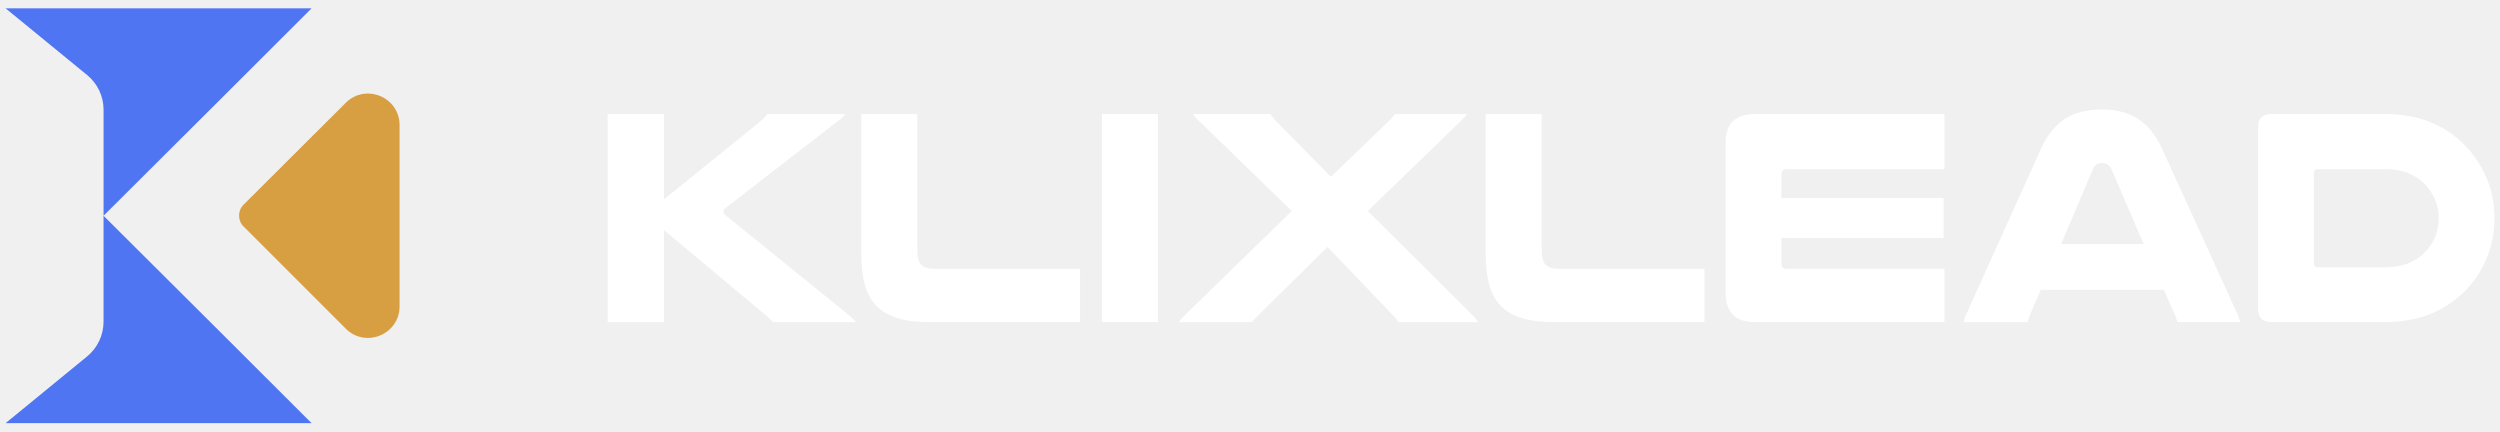
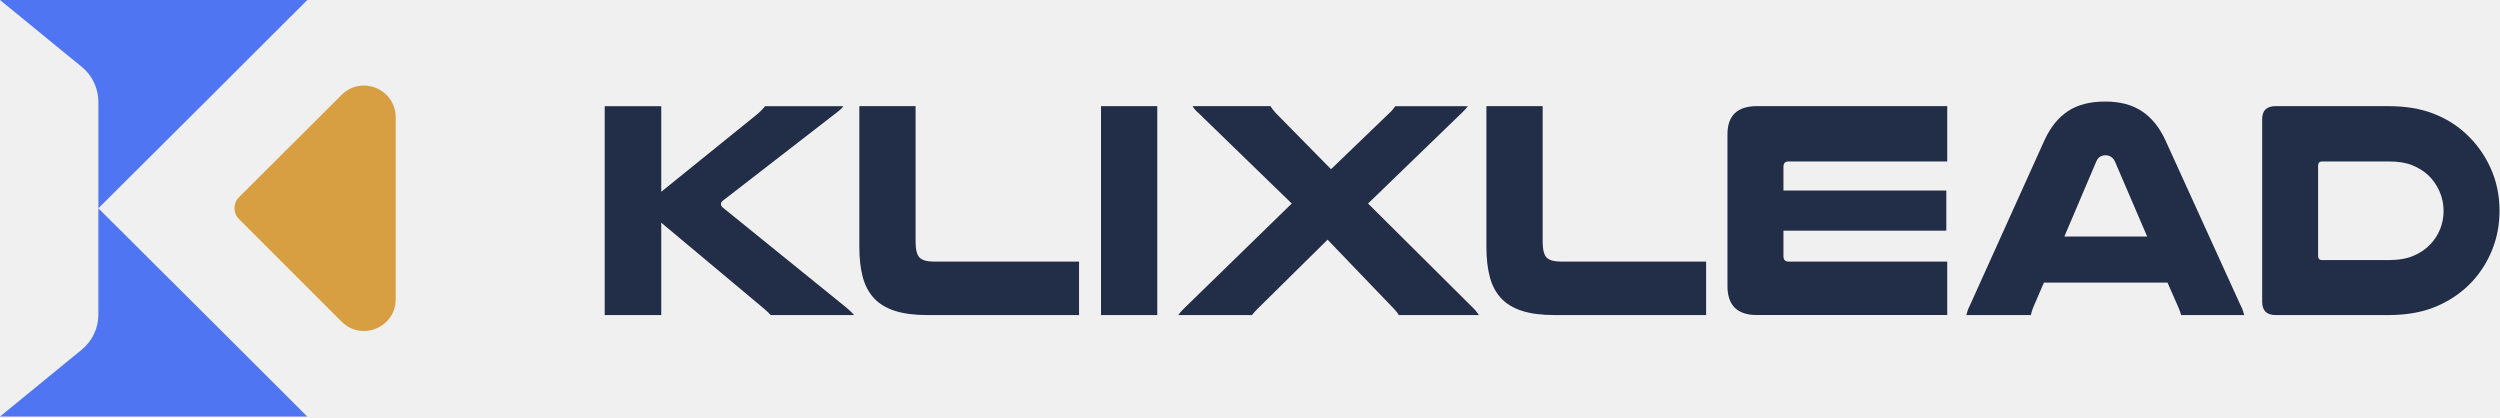
- <svg xmlns="http://www.w3.org/2000/svg" version="1.1" id="Layer_1" x="0px" y="0px" viewBox="0 0 763.26 131.74" style="enable-background:new 0 0 763.26 131.74;" xml:space="preserve">
-   <style type="text/css">
- 	.st0{fill:#4F75F2;}
- 	.st1{fill:#D89F42;}
- 	.st2{fill:#FFFFFF;}
- </style>
-   <g>
-     <path class="st0" d="M65.2,32.42L95.12,2.55H1.71l3.81,3.11l13.26,10.85l7.81,6.39c3.18,2.6,5.03,6.5,5.03,10.61v32.35l32.95-32.82   L65.2,32.42z" />
-     <path class="st0" d="M64.56,98.69L31.61,65.87v32.35c0,4.11-1.85,8.01-5.03,10.61l-7.81,6.39L5.51,126.08l-3.81,3.11h93.42   L65.2,99.32L64.56,98.69z" />
-     <path class="st1" d="M105.56,31.39L74.37,62.48c-1.85,1.84-1.85,4.84,0,6.68l31.18,31.17c6.07,6.07,16.44,1.77,16.44-6.81V38.21   C121.99,29.64,111.63,25.34,105.56,31.39z" />
-     <g>
-       <path class="st2" d="M202.72,34.82v26.03l28.94-23.39c1-0.81,1.88-1.69,2.63-2.63h23.77c-0.19,0.31-0.44,0.61-0.75,0.89    c-0.31,0.28-0.63,0.55-0.94,0.8l-34.95,27.06c-0.38,0.31-0.56,0.66-0.56,1.03c0,0.38,0.19,0.72,0.56,1.03l37.49,30.35    c0.44,0.38,0.86,0.75,1.27,1.13c0.41,0.38,0.8,0.78,1.17,1.22h-25.37c-0.63-0.75-1.57-1.63-2.82-2.63l-30.44-25.46v28.09h-17.19    V34.82H202.72z" />
-       <path class="st2" d="M283.62,98.33c-3.88,0-7.16-0.42-9.82-1.27s-4.79-2.13-6.39-3.85s-2.74-3.88-3.43-6.48    c-0.69-2.6-1.03-5.62-1.03-9.07V34.82h17.1v41.25c0,2.32,0.39,3.9,1.17,4.74s2.27,1.27,4.46,1.27h44.06v16.25H283.62z" />
-       <path class="st2" d="M353.52,34.82v63.51h-17.1V34.82H353.52z" />
-       <path class="st2" d="M447.94,34.82c-0.56,0.75-1.19,1.44-1.88,2.07l-28.47,27.53l32.13,31.94c0.31,0.31,0.59,0.64,0.85,0.99    c0.25,0.34,0.5,0.67,0.75,0.99h-24.33c-0.44-0.69-0.94-1.32-1.5-1.88l-20.2-21.05l-21.33,21.05c-0.31,0.31-0.61,0.63-0.89,0.94    c-0.28,0.31-0.55,0.63-0.8,0.94h-22.36c0.25-0.38,0.5-0.71,0.75-0.99c0.25-0.28,0.56-0.61,0.94-0.99l32.79-31.94l-28.37-27.53    c-0.75-0.63-1.35-1.32-1.79-2.07h23.68c0.44,0.69,0.97,1.38,1.6,2.07l16.82,17.1l17.76-17.1c0.38-0.31,0.71-0.66,0.99-1.03    c0.28-0.38,0.55-0.72,0.8-1.03H447.94z" />
-       <path class="st2" d="M474.25,98.33c-3.88,0-7.16-0.42-9.82-1.27s-4.79-2.13-6.39-3.85s-2.74-3.88-3.43-6.48    c-0.69-2.6-1.03-5.62-1.03-9.07V34.82h17.1v41.25c0,2.32,0.39,3.9,1.17,4.74s2.27,1.27,4.46,1.27h44.06v16.25H474.25z" />
-       <path class="st2" d="M593.66,34.82v16.82h-48.29c-1,0-1.5,0.53-1.5,1.6v7.23h49.51v12.21h-49.51v7.7c0,1.13,0.5,1.69,1.5,1.69    h48.29v16.25h-57.88c-5.95,0-8.93-2.94-8.93-8.83V43.37c0-5.7,3.01-8.55,9.02-8.55H593.66z" />
-       <path class="st2" d="M682.92,95.51c0.25,0.5,0.45,0.97,0.61,1.41c0.16,0.44,0.3,0.91,0.42,1.41h-19.17    c-0.13-0.44-0.25-0.83-0.38-1.17c-0.12-0.34-0.25-0.67-0.38-0.99l-3.38-7.7h-37.58l-3.29,7.61c-0.13,0.38-0.25,0.75-0.38,1.13    c-0.12,0.38-0.22,0.75-0.28,1.13h-19.64c0.12-0.5,0.27-0.97,0.42-1.41c0.15-0.44,0.36-0.91,0.61-1.41l22.74-50.36    c1.81-3.95,4.2-6.89,7.14-8.83c2.95-1.94,6.7-2.91,11.28-2.91c4.45,0,8.16,0.97,11.13,2.91c2.97,1.94,5.37,4.89,7.19,8.83    L682.92,95.51z M654.45,74.47l-9.77-22.74c-0.31-0.69-0.72-1.19-1.22-1.5c-0.5-0.31-1.07-0.47-1.69-0.47    c-0.56,0-1.1,0.14-1.6,0.42c-0.5,0.28-0.91,0.8-1.22,1.55l-9.68,22.74H654.45z" />
-       <path class="st2" d="M727.83,34.82c5.13,0,9.63,0.74,13.48,2.21c3.85,1.47,7.19,3.52,10.01,6.15c3.2,2.95,5.7,6.42,7.52,10.43    c1.82,4.01,2.72,8.33,2.72,12.97c0,4.2-0.72,8.11-2.16,11.74c-1.44,3.63-3.45,6.86-6.01,9.68c-2.94,3.19-6.51,5.72-10.71,7.56    c-4.2,1.85-9.15,2.77-14.85,2.77h-34.29c-2.76,0-4.13-1.35-4.13-4.04V38.76c0-2.63,1.38-3.95,4.13-3.95H727.83z M707.63,51.64    c-0.81,0-1.22,0.44-1.22,1.32v27.34c0,0.88,0.41,1.32,1.22,1.32h20.2c3.01,0,5.54-0.44,7.61-1.32c2.07-0.88,3.79-2.07,5.17-3.57    c1.25-1.32,2.22-2.83,2.91-4.56c0.69-1.72,1.04-3.55,1.04-5.5c0-2.13-0.42-4.13-1.27-6.01s-1.99-3.51-3.43-4.89    c-1.38-1.25-3.01-2.25-4.88-3.01s-4.26-1.13-7.14-1.13H707.63z" />
-     </g>
+ <svg xmlns="http://www.w3.org/2000/svg" width="760" height="127" viewBox="0 0 760 127" fill="none">
+   <g clip-path="url(#clip0_638_411)">
+     <path d="M63.49 29.87L93.42 0H0L3.81 3.11L17.07 13.96L24.88 20.35C28.06 22.95 29.91 26.85 29.91 30.96V63.31L62.86 30.5L63.5 29.87H63.49Z" fill="#4F75F2" />
+     <path d="M62.86 96.14L29.9 63.32V95.67C29.9 99.78 28.05 103.68 24.87 106.28L17.06 112.67L3.8 123.52L-0.01 126.63H93.41L63.49 96.76L62.85 96.13L62.86 96.14Z" fill="#4F75F2" />
+     <path d="M103.85 28.84L72.67 59.93C70.82 61.77 70.82 64.77 72.67 66.61L103.85 97.78C109.92 103.85 120.29 99.55 120.29 90.97V35.66C120.29 27.08 109.93 22.78 103.86 28.84H103.85Z" fill="#D89F42" />
+     <path d="M201.02 32.27V58.3L229.96 34.91C230.96 34.1 231.84 33.22 232.59 32.28H256.36C256.17 32.59 255.92 32.89 255.61 33.17C255.3 33.45 254.98 33.72 254.67 33.97L219.72 61.03C219.34 61.34 219.16 61.69 219.16 62.06C219.16 62.43 219.35 62.78 219.72 63.09L257.21 93.44C257.65 93.82 258.07 94.19 258.48 94.57C258.89 94.95 259.28 95.35 259.65 95.79H234.28C233.65 95.04 232.71 94.16 231.46 93.16L201.02 67.7V95.79H183.83V32.28H201.02V32.27Z" fill="#222D47" />
+     <path d="M281.91 95.78C278.03 95.78 274.75 95.36 272.09 94.51C269.43 93.66 267.3 92.38 265.7 90.66C264.1 88.94 262.96 86.78 262.27 84.18C261.58 81.58 261.24 78.56 261.24 75.11V32.27H278.34V73.52C278.34 75.84 278.73 77.42 279.51 78.26C280.29 79.1 281.78 79.53 283.97 79.53H328.03V95.78H281.9H281.91Z" fill="#222D47" />
+     <path d="M351.81 32.27V95.78H334.71V32.27H351.81Z" fill="#222D47" />
+     <path d="M446.24 32.27C445.68 33.02 445.05 33.71 444.36 34.34L415.89 61.87L448.02 93.81C448.33 94.12 448.61 94.45 448.87 94.8C449.12 95.14 449.37 95.47 449.62 95.79H425.29C424.85 95.1 424.35 94.47 423.79 93.91L403.59 72.86L382.26 93.91C381.95 94.22 381.65 94.54 381.37 94.85C381.09 95.16 380.82 95.48 380.57 95.79H358.21C358.46 95.41 358.71 95.08 358.96 94.8C359.21 94.52 359.52 94.19 359.9 93.81L392.69 61.87L364.32 34.34C363.57 33.71 362.97 33.02 362.53 32.27H386.21C386.65 32.96 387.18 33.65 387.81 34.34L404.63 51.44L422.39 34.34C422.77 34.03 423.1 33.68 423.38 33.31C423.66 32.93 423.93 32.59 424.18 32.28H446.26L446.24 32.27Z" fill="#222D47" />
+     <path d="M472.54 95.78C468.66 95.78 465.38 95.36 462.72 94.51C460.06 93.66 457.93 92.38 456.33 90.66C454.73 88.94 453.59 86.78 452.9 84.18C452.21 81.58 451.87 78.56 451.87 75.11V32.27H468.97V73.52C468.97 75.84 469.36 77.42 470.14 78.26C470.92 79.1 472.41 79.53 474.6 79.53H518.66V95.78H472.53H472.54Z" fill="#222D47" />
+     <path d="M591.96 32.27V49.09H543.67C542.67 49.09 542.17 49.62 542.17 50.69V57.92H591.68V70.13H542.17V77.83C542.17 78.96 542.67 79.52 543.67 79.52H591.96V95.77H534.08C528.13 95.77 525.15 92.83 525.15 86.94V40.81C525.15 35.11 528.16 32.26 534.17 32.26H591.95L591.96 32.27Z" fill="#222D47" />
+     <path d="M681.21 92.96C681.46 93.46 681.66 93.93 681.82 94.37C681.98 94.81 682.12 95.28 682.24 95.78H663.07C662.94 95.34 662.82 94.95 662.69 94.61C662.57 94.27 662.44 93.94 662.31 93.62L658.93 85.92H621.35L618.06 93.53C617.93 93.91 617.81 94.28 617.68 94.66C617.56 95.04 617.46 95.41 617.4 95.79H597.76C597.88 95.29 598.03 94.82 598.18 94.38C598.33 93.94 598.54 93.47 598.79 92.97L621.53 42.61C623.34 38.66 625.73 35.72 628.67 33.78C631.62 31.84 635.37 30.87 639.95 30.87C644.53 30.87 648.11 31.84 651.08 33.78C654.05 35.72 656.45 38.67 658.27 42.61L681.2 92.97L681.21 92.96ZM652.74 71.91L642.97 49.17C642.66 48.48 642.25 47.98 641.75 47.67C641.25 47.36 640.68 47.2 640.06 47.2C639.5 47.2 638.96 47.34 638.46 47.62C637.96 47.9 637.55 48.42 637.24 49.17L627.56 71.91H652.74Z" fill="#222D47" />
+     <path d="M726.12 32.27C731.25 32.27 735.75 33.01 739.6 34.48C743.45 35.95 746.79 38 749.61 40.63C752.81 43.58 755.31 47.05 757.13 51.06C758.95 55.07 759.85 59.39 759.85 64.03C759.85 68.23 759.13 72.14 757.69 75.77C756.25 79.4 754.24 82.63 751.68 85.45C748.74 88.64 745.17 91.17 740.97 93.01C736.77 94.86 731.82 95.78 726.12 95.78H691.83C689.07 95.78 687.7 94.43 687.7 91.74V36.21C687.7 33.58 689.08 32.26 691.83 32.26H726.12V32.27ZM705.92 49.09C705.11 49.09 704.7 49.53 704.7 50.41V77.75C704.7 78.63 705.11 79.07 705.92 79.07H726.12C729.13 79.07 731.66 78.63 733.73 77.75C735.8 76.87 737.52 75.68 738.9 74.18C740.15 72.86 741.12 71.35 741.81 69.62C742.5 67.9 742.85 66.07 742.85 64.12C742.85 61.99 742.43 59.99 741.58 58.11C740.73 56.23 739.59 54.6 738.15 53.22C736.77 51.97 735.14 50.97 733.27 50.21C731.4 49.45 729.01 49.08 726.13 49.08H705.93L705.92 49.09Z" fill="#222D47" />
  </g>
+   <defs>
+     <clipPath id="clip0_638_411">
+       <rect width="759.85" height="126.64" fill="white" />
+     </clipPath>
+   </defs>
</svg>
